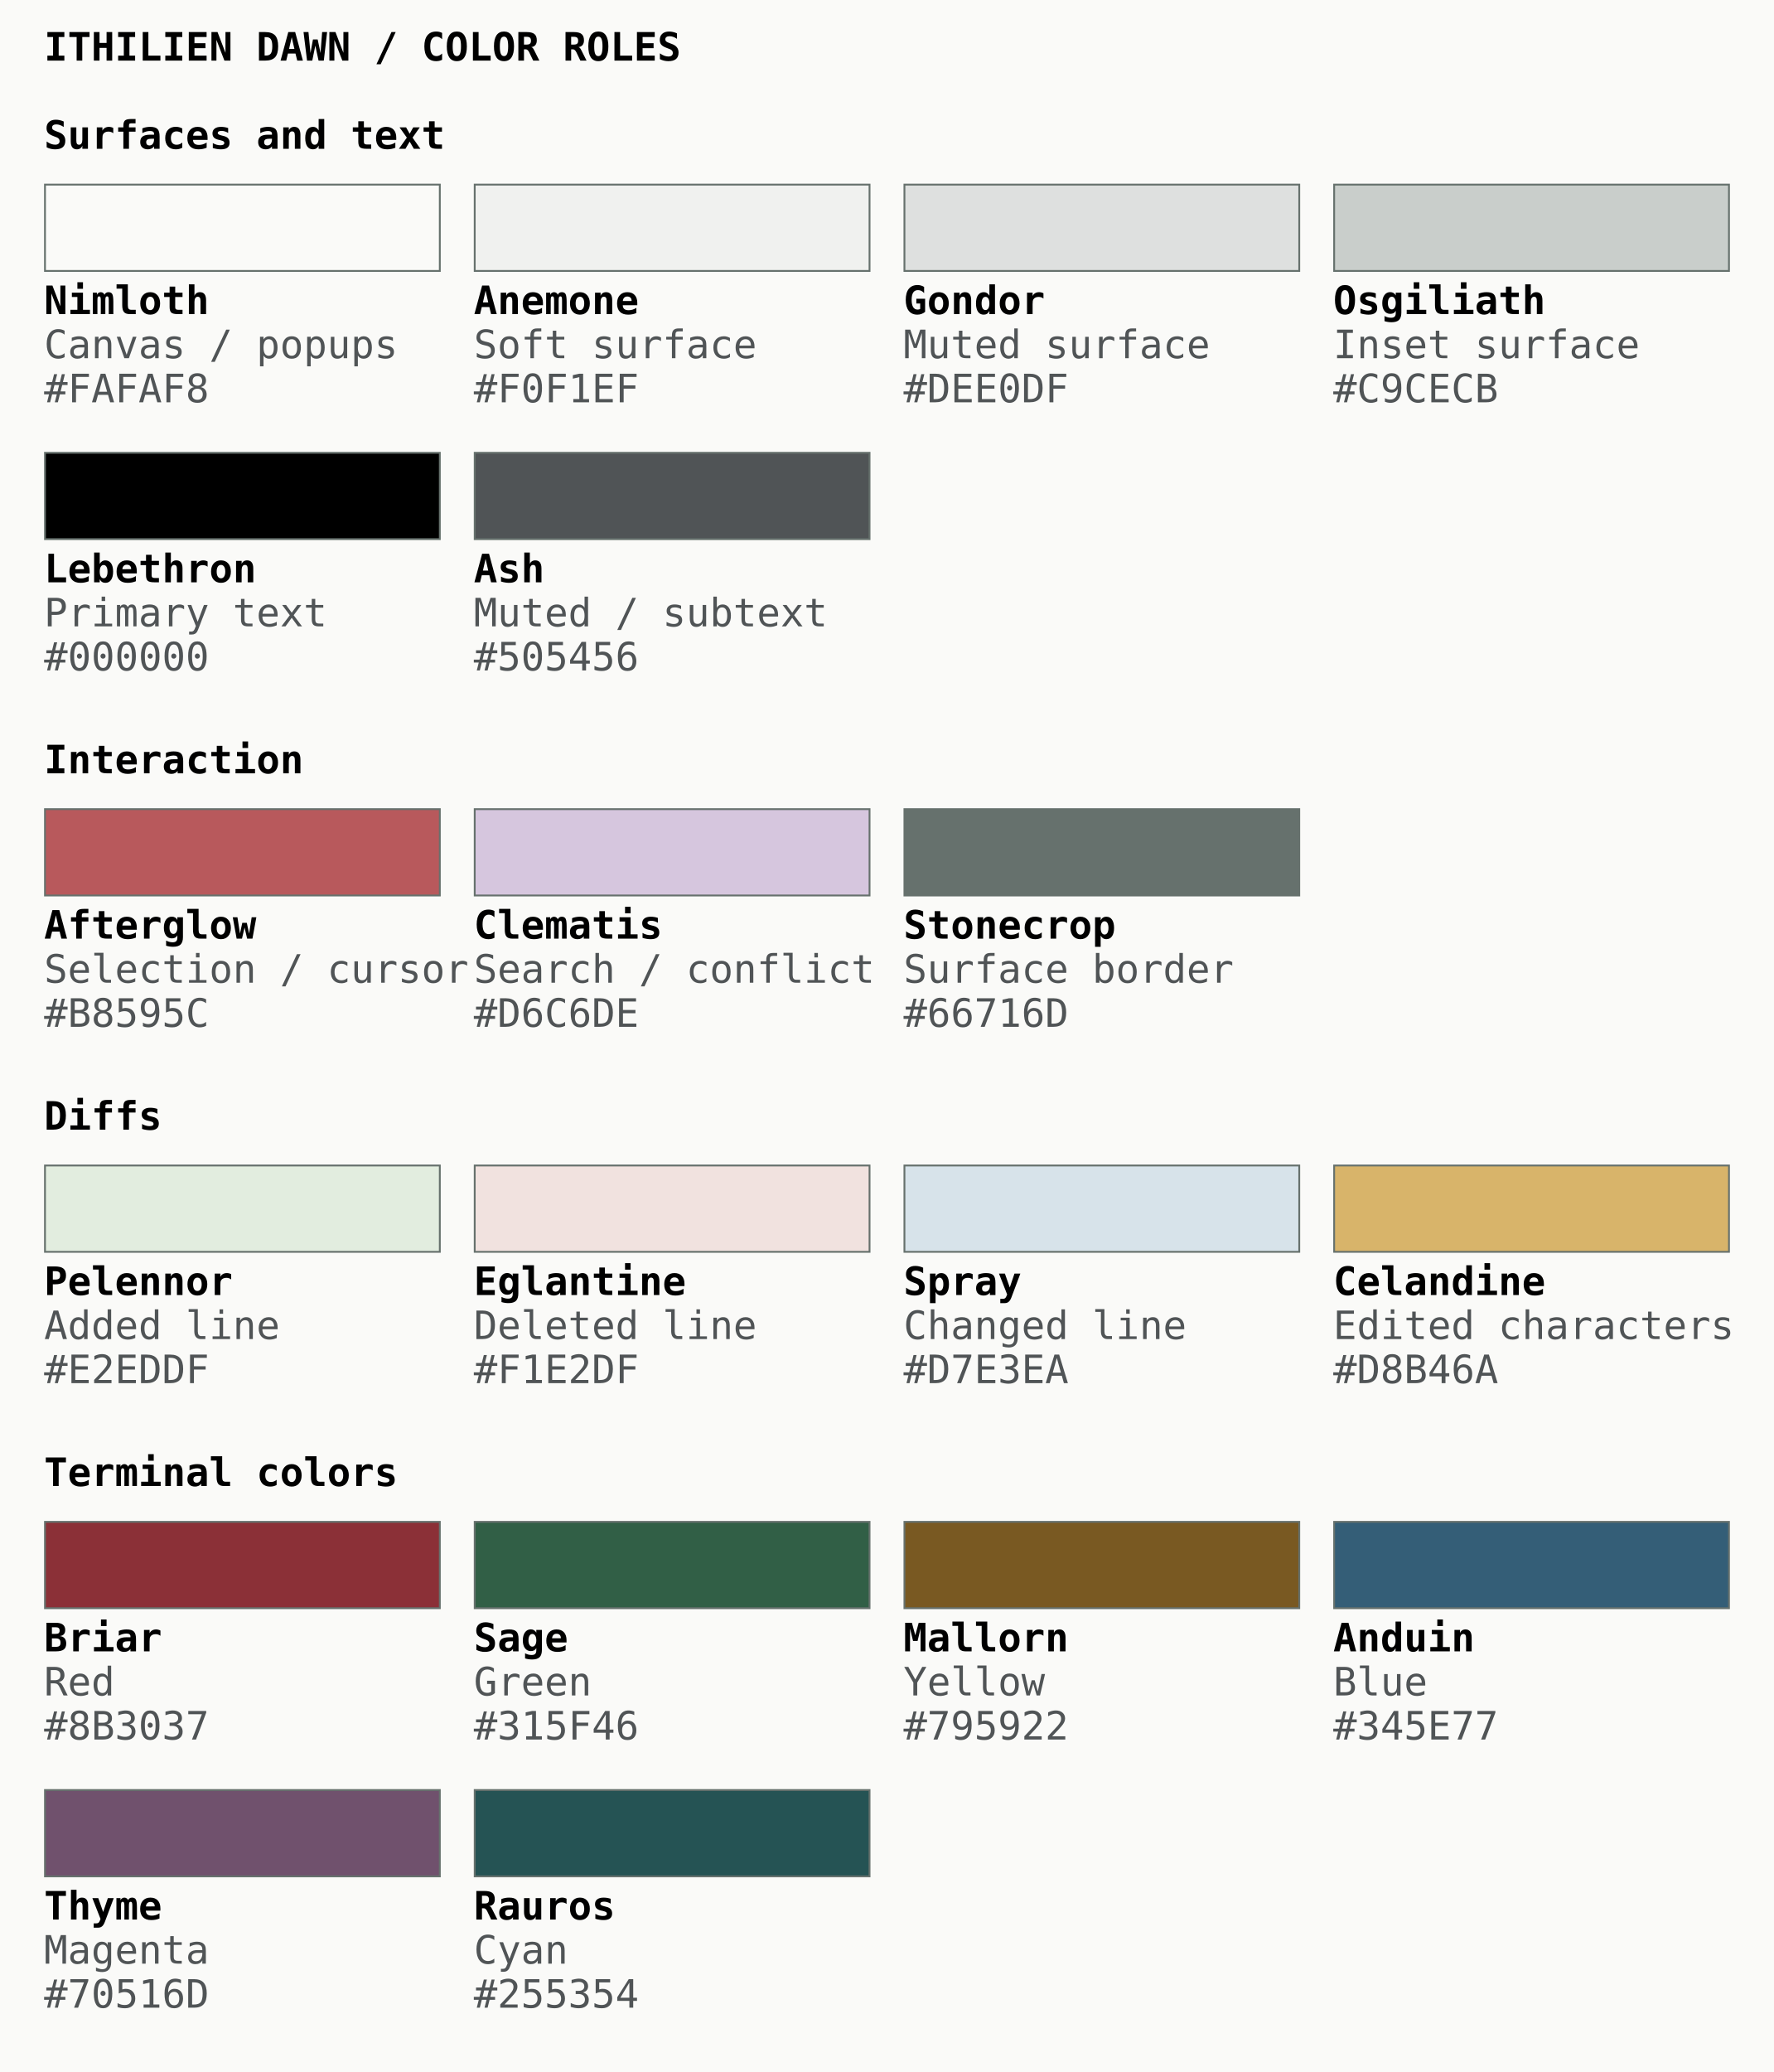
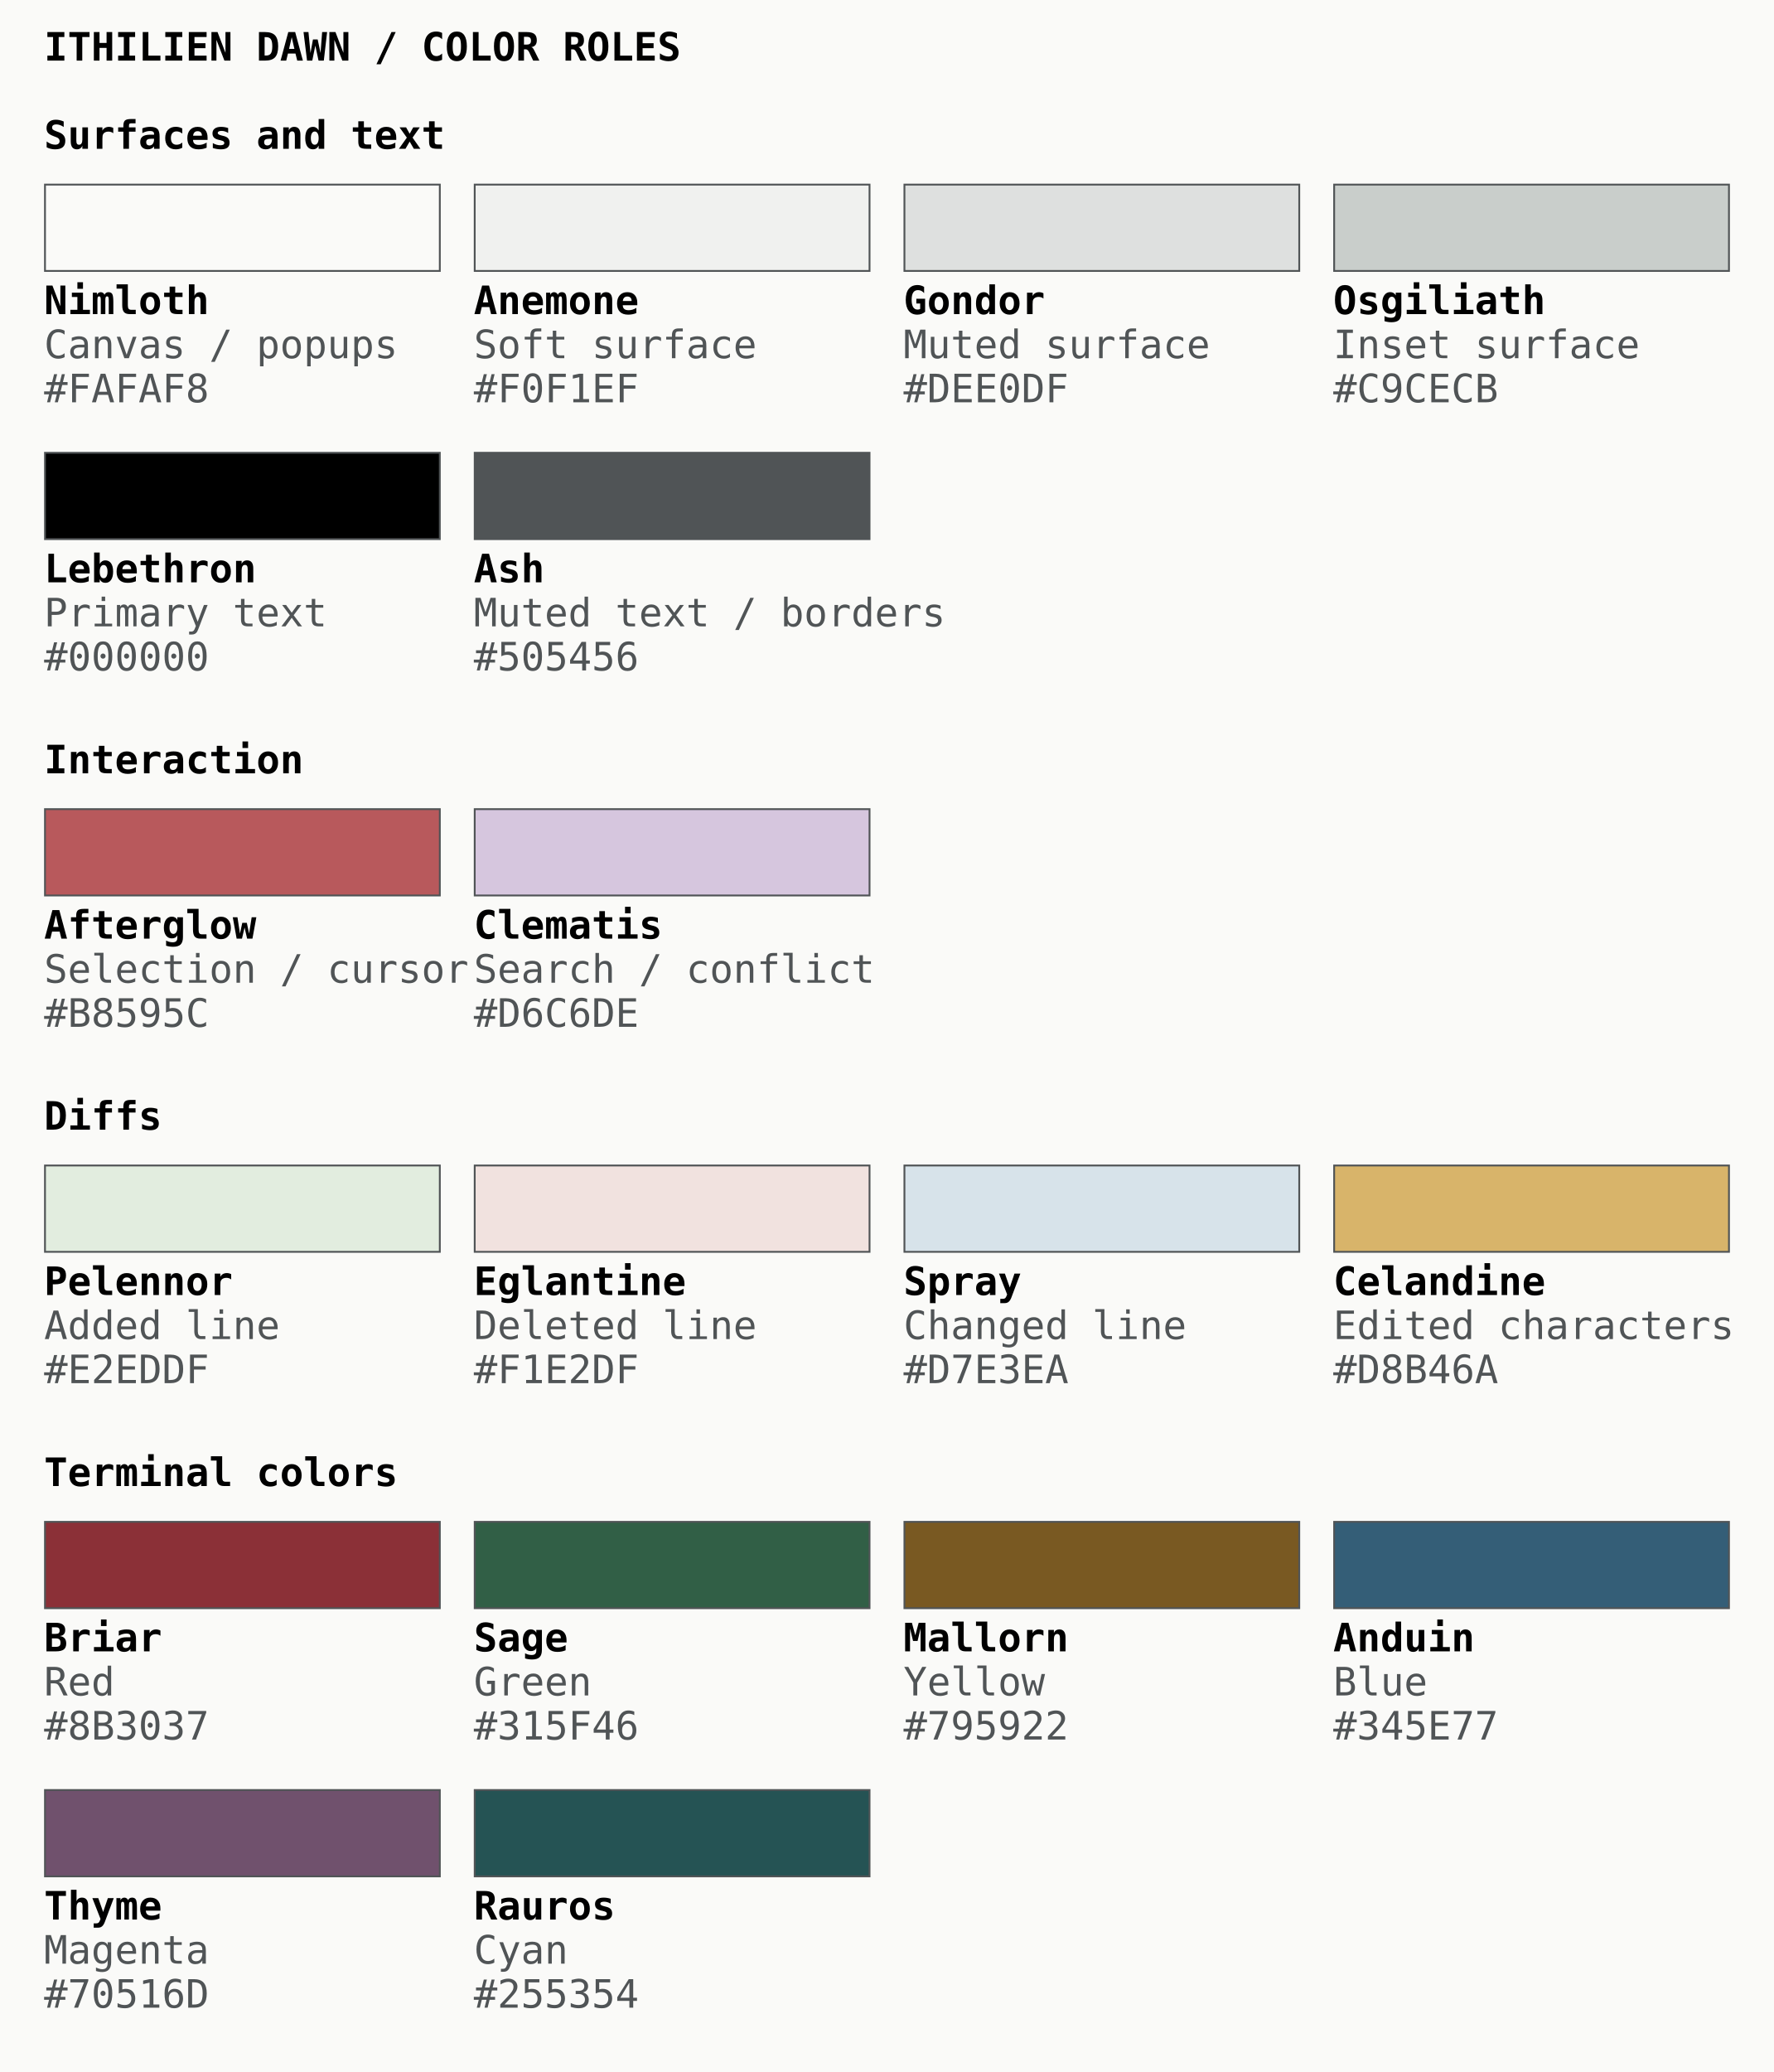
<svg xmlns="http://www.w3.org/2000/svg" xml:space="preserve" width="966" height="1128" viewBox="0 0 966 1128">
  <style>text{font-family:"Berkeley Mono Medium",monospace;font-size:16pt}</style>
  <rect x="0" y="0" width="966" height="1128" fill="#FAFAF8" />
  <text x="24" y="33" fill="#000000" font-weight="700">ITHILIEN DAWN / COLOR ROLES</text>
  <text x="24" y="81" fill="#000000" font-weight="700">Surfaces and text</text>
-   <rect x="24" y="100" width="216" height="48" fill="#66716D" />
+   <rect x="24" y="100" width="216" height="48" fill="#505456" />
  <rect x="25" y="101" width="214" height="46" fill="#FAFAF8" />
  <text x="24" y="171" fill="#000000" font-weight="700">Nimloth</text>
  <text x="24" y="195" fill="#505456">Canvas / popups</text>
  <text x="24" y="219" fill="#505456">#FAFAF8</text>
-   <rect x="258" y="100" width="216" height="48" fill="#66716D" />
+   <rect x="258" y="100" width="216" height="48" fill="#505456" />
  <rect x="259" y="101" width="214" height="46" fill="#F0F1EF" />
  <text x="258" y="171" fill="#000000" font-weight="700">Anemone</text>
  <text x="258" y="195" fill="#505456">Soft surface</text>
  <text x="258" y="219" fill="#505456">#F0F1EF</text>
-   <rect x="492" y="100" width="216" height="48" fill="#66716D" />
+   <rect x="492" y="100" width="216" height="48" fill="#505456" />
  <rect x="493" y="101" width="214" height="46" fill="#DEE0DF" />
  <text x="492" y="171" fill="#000000" font-weight="700">Gondor</text>
  <text x="492" y="195" fill="#505456">Muted surface</text>
  <text x="492" y="219" fill="#505456">#DEE0DF</text>
-   <rect x="726" y="100" width="216" height="48" fill="#66716D" />
+   <rect x="726" y="100" width="216" height="48" fill="#505456" />
  <rect x="727" y="101" width="214" height="46" fill="#C9CECB" />
  <text x="726" y="171" fill="#000000" font-weight="700">Osgiliath</text>
  <text x="726" y="195" fill="#505456">Inset surface</text>
  <text x="726" y="219" fill="#505456">#C9CECB</text>
-   <rect x="24" y="246" width="216" height="48" fill="#66716D" />
+   <rect x="24" y="246" width="216" height="48" fill="#505456" />
  <rect x="25" y="247" width="214" height="46" fill="#000000" />
  <text x="24" y="317" fill="#000000" font-weight="700">Lebethron</text>
  <text x="24" y="341" fill="#505456">Primary text</text>
  <text x="24" y="365" fill="#505456">#000000</text>
-   <rect x="258" y="246" width="216" height="48" fill="#66716D" />
+   <rect x="258" y="246" width="216" height="48" fill="#505456" />
  <rect x="259" y="247" width="214" height="46" fill="#505456" />
  <text x="258" y="317" fill="#000000" font-weight="700">Ash</text>
-   <text x="258" y="341" fill="#505456">Muted / subtext</text>
+   <text x="258" y="341" fill="#505456">Muted text / borders</text>
  <text x="258" y="365" fill="#505456">#505456</text>
  <text x="24" y="421" fill="#000000" font-weight="700">Interaction</text>
-   <rect x="24" y="440" width="216" height="48" fill="#66716D" />
+   <rect x="24" y="440" width="216" height="48" fill="#505456" />
  <rect x="25" y="441" width="214" height="46" fill="#B8595C" />
  <text x="24" y="511" fill="#000000" font-weight="700">Afterglow</text>
  <text x="24" y="535" fill="#505456">Selection / cursor</text>
  <text x="24" y="559" fill="#505456">#B8595C</text>
-   <rect x="258" y="440" width="216" height="48" fill="#66716D" />
+   <rect x="258" y="440" width="216" height="48" fill="#505456" />
  <rect x="259" y="441" width="214" height="46" fill="#D6C6DE" />
  <text x="258" y="511" fill="#000000" font-weight="700">Clematis</text>
  <text x="258" y="535" fill="#505456">Search / conflict</text>
  <text x="258" y="559" fill="#505456">#D6C6DE</text>
-   <rect x="492" y="440" width="216" height="48" fill="#66716D" />
-   <rect x="493" y="441" width="214" height="46" fill="#66716D" />
-   <text x="492" y="511" fill="#000000" font-weight="700">Stonecrop</text>
-   <text x="492" y="535" fill="#505456">Surface border</text>
-   <text x="492" y="559" fill="#505456">#66716D</text>
  <text x="24" y="615" fill="#000000" font-weight="700">Diffs</text>
-   <rect x="24" y="634" width="216" height="48" fill="#66716D" />
+   <rect x="24" y="634" width="216" height="48" fill="#505456" />
  <rect x="25" y="635" width="214" height="46" fill="#E2EDDF" />
  <text x="24" y="705" fill="#000000" font-weight="700">Pelennor</text>
  <text x="24" y="729" fill="#505456">Added line</text>
  <text x="24" y="753" fill="#505456">#E2EDDF</text>
-   <rect x="258" y="634" width="216" height="48" fill="#66716D" />
+   <rect x="258" y="634" width="216" height="48" fill="#505456" />
  <rect x="259" y="635" width="214" height="46" fill="#F1E2DF" />
  <text x="258" y="705" fill="#000000" font-weight="700">Eglantine</text>
  <text x="258" y="729" fill="#505456">Deleted line</text>
  <text x="258" y="753" fill="#505456">#F1E2DF</text>
-   <rect x="492" y="634" width="216" height="48" fill="#66716D" />
+   <rect x="492" y="634" width="216" height="48" fill="#505456" />
  <rect x="493" y="635" width="214" height="46" fill="#D7E3EA" />
  <text x="492" y="705" fill="#000000" font-weight="700">Spray</text>
  <text x="492" y="729" fill="#505456">Changed line</text>
  <text x="492" y="753" fill="#505456">#D7E3EA</text>
-   <rect x="726" y="634" width="216" height="48" fill="#66716D" />
+   <rect x="726" y="634" width="216" height="48" fill="#505456" />
  <rect x="727" y="635" width="214" height="46" fill="#D8B46A" />
  <text x="726" y="705" fill="#000000" font-weight="700">Celandine</text>
  <text x="726" y="729" fill="#505456">Edited characters</text>
  <text x="726" y="753" fill="#505456">#D8B46A</text>
  <text x="24" y="809" fill="#000000" font-weight="700">Terminal colors</text>
-   <rect x="24" y="828" width="216" height="48" fill="#66716D" />
+   <rect x="24" y="828" width="216" height="48" fill="#505456" />
  <rect x="25" y="829" width="214" height="46" fill="#8B3037" />
  <text x="24" y="899" fill="#000000" font-weight="700">Briar</text>
  <text x="24" y="923" fill="#505456">Red</text>
  <text x="24" y="947" fill="#505456">#8B3037</text>
-   <rect x="258" y="828" width="216" height="48" fill="#66716D" />
+   <rect x="258" y="828" width="216" height="48" fill="#505456" />
  <rect x="259" y="829" width="214" height="46" fill="#315F46" />
  <text x="258" y="899" fill="#000000" font-weight="700">Sage</text>
  <text x="258" y="923" fill="#505456">Green</text>
  <text x="258" y="947" fill="#505456">#315F46</text>
-   <rect x="492" y="828" width="216" height="48" fill="#66716D" />
+   <rect x="492" y="828" width="216" height="48" fill="#505456" />
  <rect x="493" y="829" width="214" height="46" fill="#795922" />
  <text x="492" y="899" fill="#000000" font-weight="700">Mallorn</text>
  <text x="492" y="923" fill="#505456">Yellow</text>
  <text x="492" y="947" fill="#505456">#795922</text>
-   <rect x="726" y="828" width="216" height="48" fill="#66716D" />
+   <rect x="726" y="828" width="216" height="48" fill="#505456" />
  <rect x="727" y="829" width="214" height="46" fill="#345E77" />
  <text x="726" y="899" fill="#000000" font-weight="700">Anduin</text>
  <text x="726" y="923" fill="#505456">Blue</text>
  <text x="726" y="947" fill="#505456">#345E77</text>
-   <rect x="24" y="974" width="216" height="48" fill="#66716D" />
+   <rect x="24" y="974" width="216" height="48" fill="#505456" />
  <rect x="25" y="975" width="214" height="46" fill="#70516D" />
  <text x="24" y="1045" fill="#000000" font-weight="700">Thyme</text>
  <text x="24" y="1069" fill="#505456">Magenta</text>
  <text x="24" y="1093" fill="#505456">#70516D</text>
-   <rect x="258" y="974" width="216" height="48" fill="#66716D" />
+   <rect x="258" y="974" width="216" height="48" fill="#505456" />
  <rect x="259" y="975" width="214" height="46" fill="#255354" />
  <text x="258" y="1045" fill="#000000" font-weight="700">Rauros</text>
  <text x="258" y="1069" fill="#505456">Cyan</text>
  <text x="258" y="1093" fill="#505456">#255354</text>
</svg>
